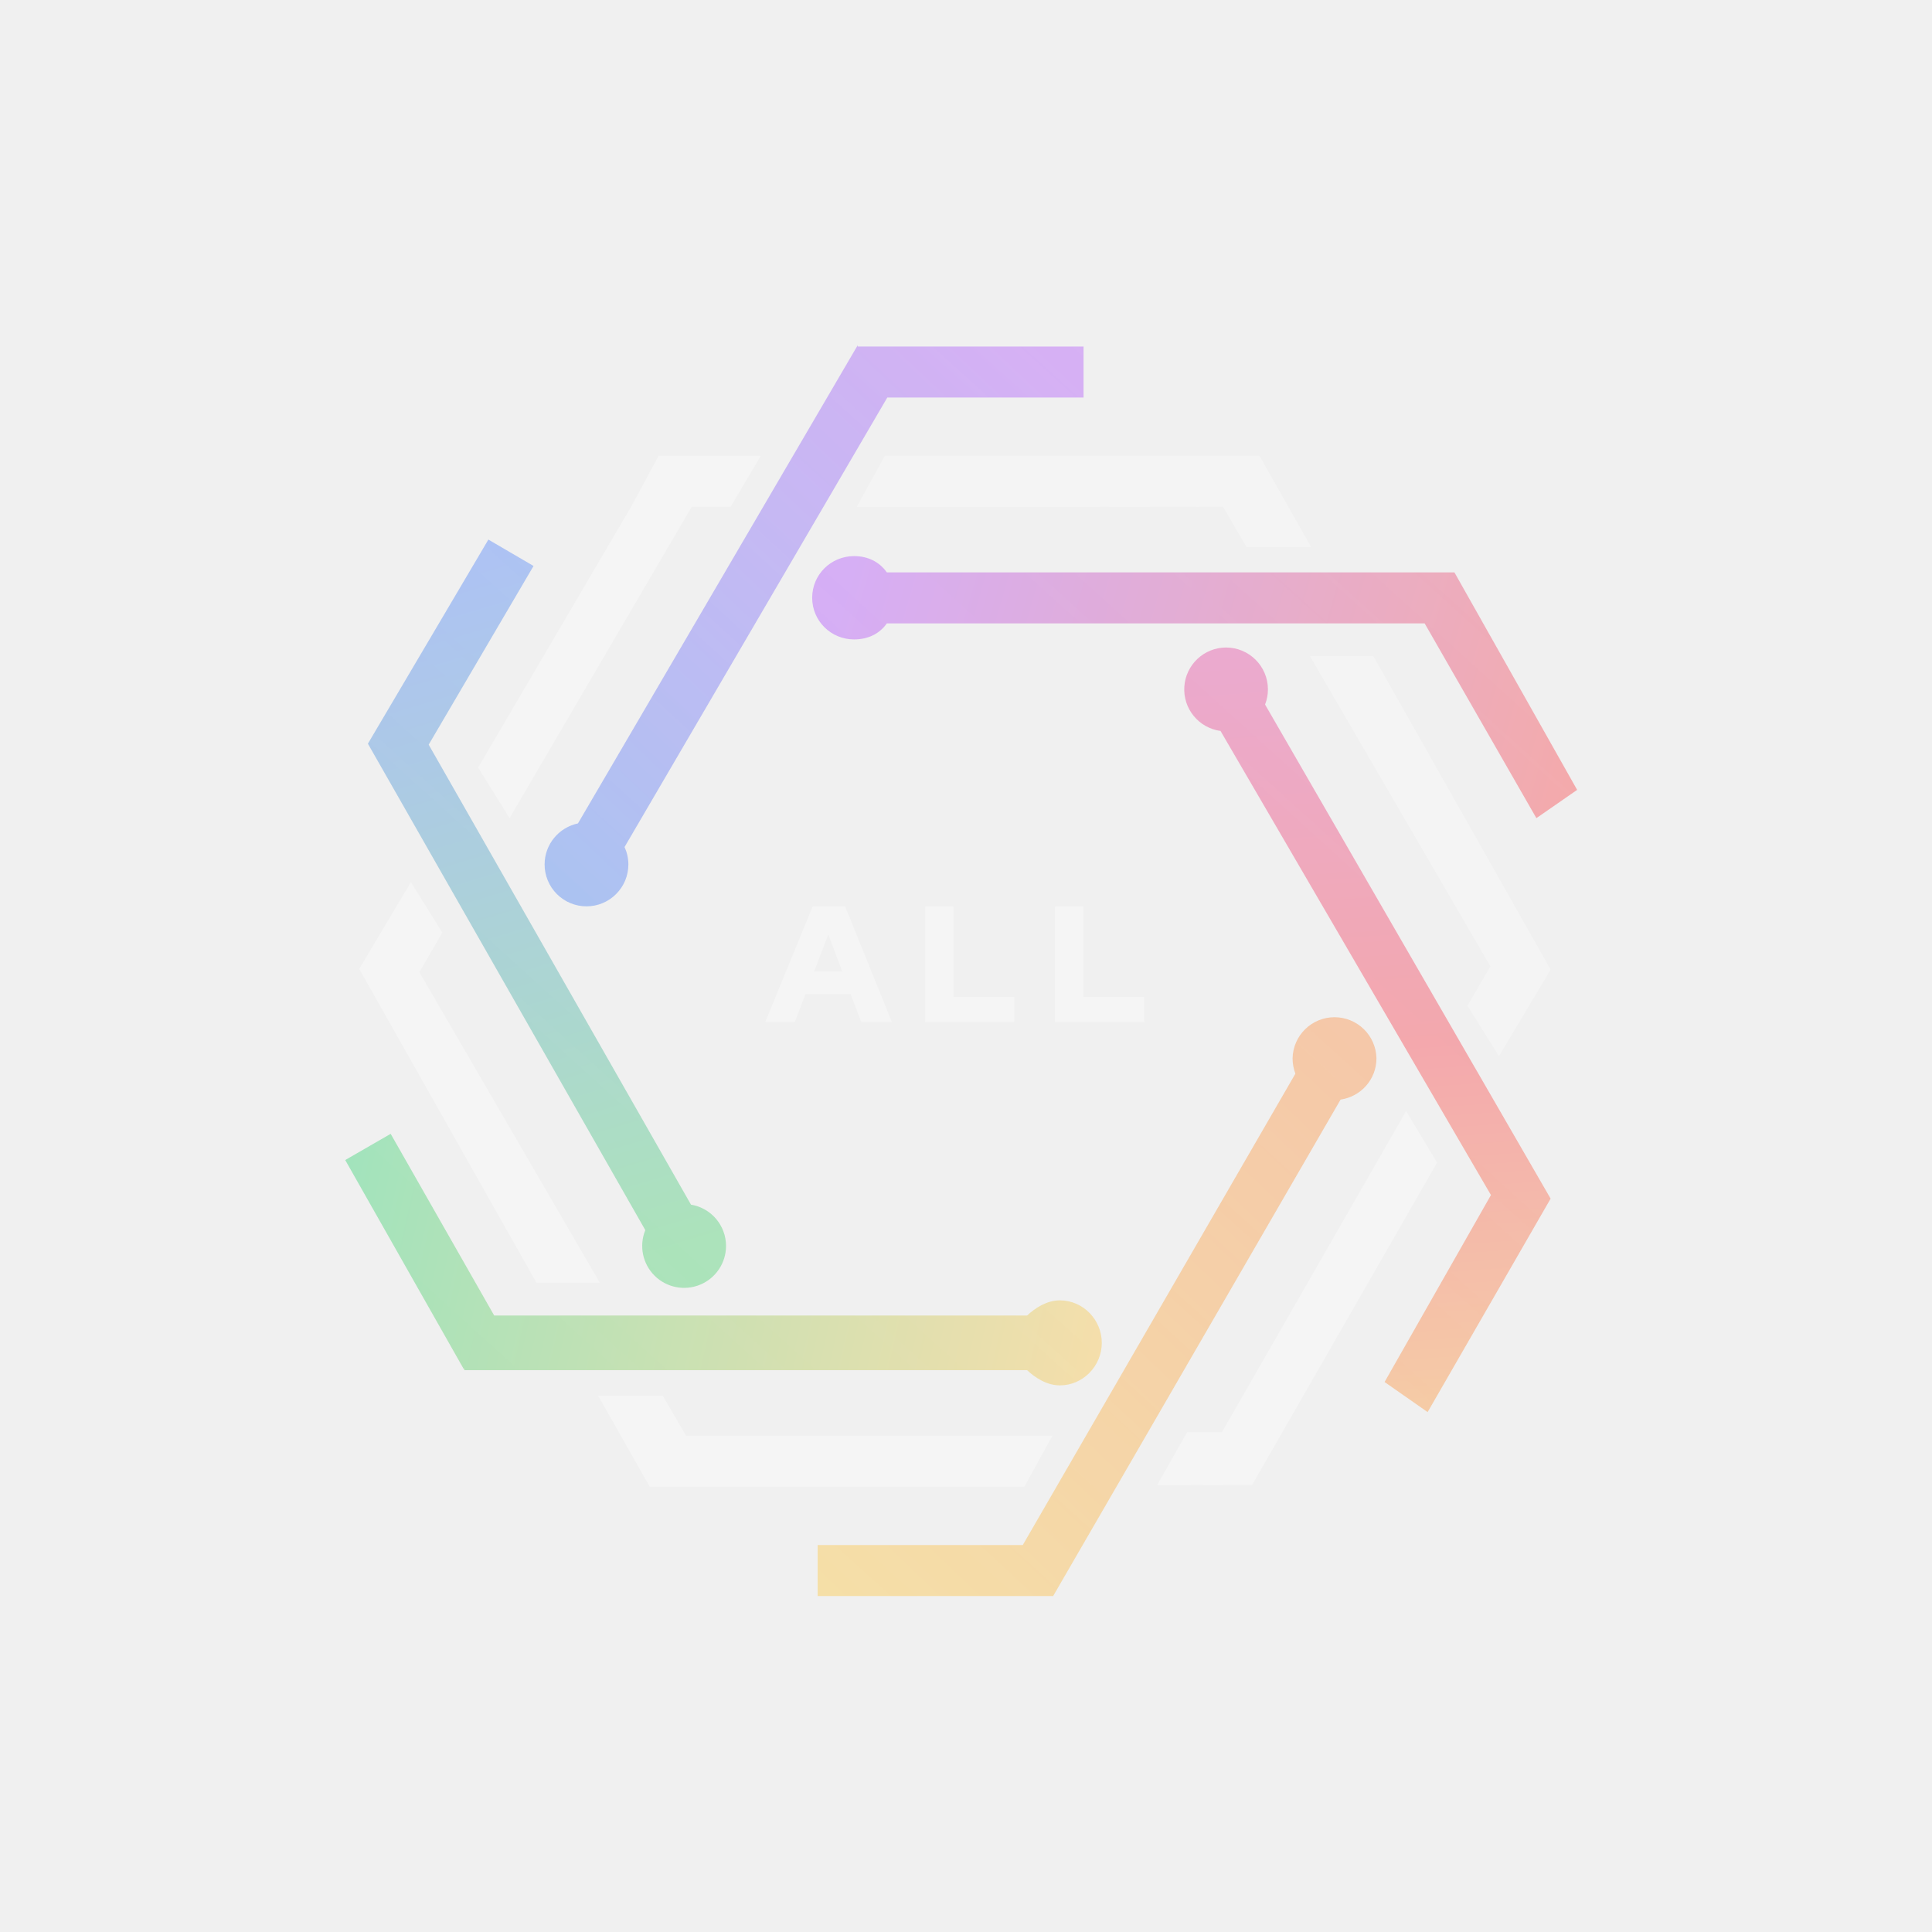
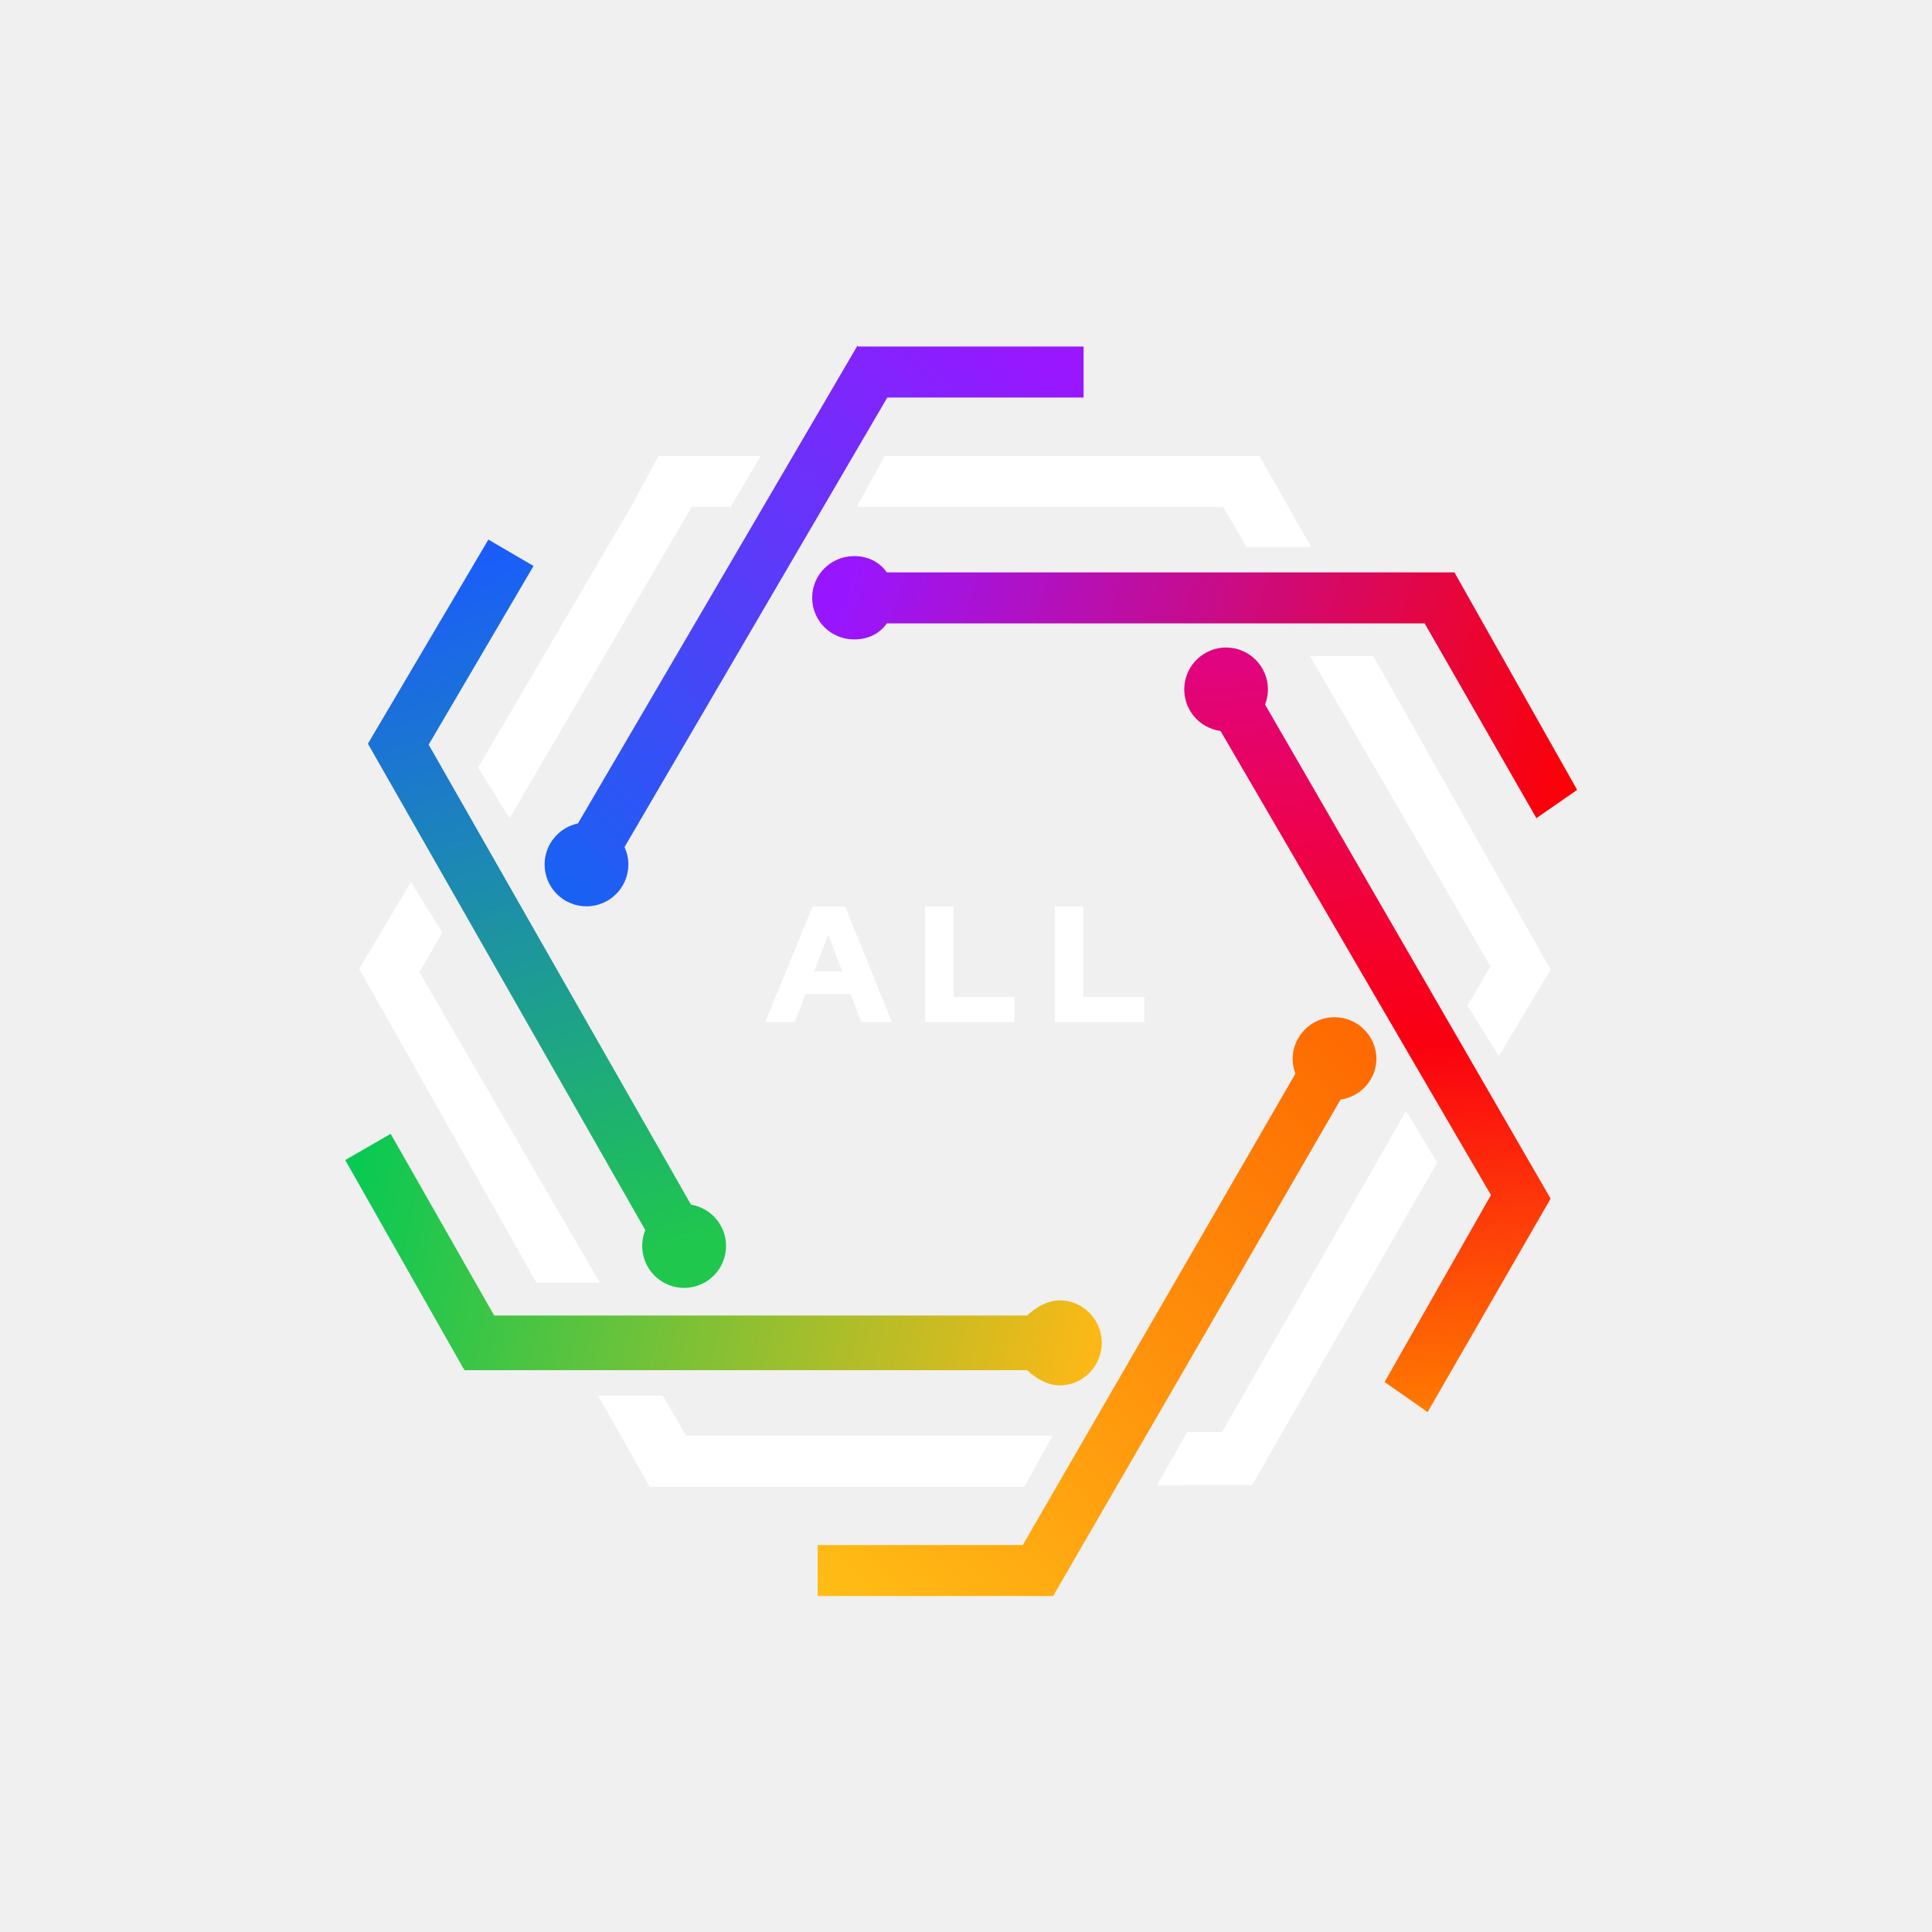
<svg xmlns="http://www.w3.org/2000/svg" width="234" height="234" fill="none">
-   <mask id="mask0" maskUnits="userSpaceOnUse" x="0" y="0" width="234" height="234">
-     <rect x=".802" y=".802" width="232.397" height="232.397" rx="50" fill="url(#paint0_linear)" />
-   </mask>
-   <g mask="url(#mask0)">
-     <path d="M151.646 179.866l22.419-39.052-3.76-6.25-22.303 38.89h-4.217l-3.646 6.429 11.507-.017zM57.907 92.967l3.813 6.125 22.063-37.706h4.71l3.656-6.177H79.761l-3.334 6.177-18.52 31.581zm45.864-31.581h44.371l2.823 4.853h7.828l-6.251-11.03h-45.37l-3.401 6.177zm23.696 112.509h-44.37l-2.825-4.853h-7.827l6.25 11.03h45.371l3.401-6.177zm31.199-94.42l21.855 37.567-2.783 4.769 3.812 6.099 6.257-10.469-21.469-37.966h-7.672zM72.65 155.364l-21.855-37.617 2.783-4.794-3.812-6.111-6.257 10.512 21.47 38.01h7.672z" fill="#fff" />
-     <path d="M153.57 83.502a5.077 5.077 0 00-5.078-5.077 5.076 5.076 0 00-.665 10.106l32.754 56.211-12.883 22.644 5.213 3.644 14.896-25.854-34.584-59.843a5.04 5.04 0 00.347-1.831z" fill="url(#paint1_linear)" />
-     <path d="M103.447 67.355c-2.804 0-5.077 2.24-5.077 5.045 0 2.805 2.273 5.045 5.077 5.045 1.605 0 3.034-.618 3.964-1.941h65.14l13.533 23.587 4.937-3.422-14.863-26.342h-68.747c-.93-1.324-2.359-1.972-3.964-1.972z" fill="url(#paint2_linear)" />
-     <path d="M70.002 99.73c-2.3.484-4.04 2.522-4.04 4.967a5.071 5.071 0 005.071 5.077 5.074 5.074 0 005.074-5.077c0-.753-.17-1.463-.464-2.106l31.825-54.442h23.772v-6.177h-27.356v-.159L70.002 99.73z" fill="url(#paint3_linear)" />
-     <path d="M78.158 148.99a5.077 5.077 0 109.778 1.917 5.072 5.072 0 00-4.245-5.002l-31.77-55.714 12.7-21.641-5.469-3.197-14.587 24.713.007.01-.008.004 33.594 58.91z" fill="url(#paint4_linear)" />
-     <path d="M166.712 128.182a5.079 5.079 0 00-10.156 0c0 .642.124 1.293.341 1.858l-33.02 57.092H99.031v6.177h28.498l.002.041 34.836-60.17c2.456-.357 4.345-2.444 4.345-4.998z" fill="url(#paint5_linear)" />
-     <path d="M124.404 165.954c.931.882 2.36 1.84 3.965 1.84 2.804 0 5.077-2.345 5.077-5.149s-2.273-5.148-5.077-5.148c-1.605 0-3.034.956-3.965 1.838H59.856l-12.54-22.008-5.503 3.174 14.342 25.294.078-.024v.183h68.171z" fill="url(#paint6_linear)" />
-     <path d="M92.685 123.785l5.74-14h3.94l5.66 14h-3.72l-1.28-3.38h-5.46l-1.3 3.38h-3.58zm5.92-6.12h3.4l-1.68-4.48-1.72 4.48zm13.439 6.12v-14h3.44v10.96h7.38v3.04h-10.82zm15.734 0v-14h3.44v10.96h7.38v3.04h-10.82z" fill="#fff" />
-   </g>
+   <path d="M151.646 179.866l22.419-39.052-3.76-6.25-22.303 38.89h-4.217l-3.646 6.429 11.507-.017zM57.907 92.967l3.813 6.125 22.063-37.706h4.71l3.656-6.177H79.761l-3.334 6.177-18.52 31.581zm45.864-31.581h44.371l2.823 4.853h7.828l-6.251-11.03h-45.37l-3.401 6.177zm23.696 112.509h-44.37l-2.825-4.853h-7.827l6.25 11.03h45.371l3.401-6.177zm31.199-94.42l21.855 37.567-2.783 4.769 3.812 6.099 6.257-10.469-21.469-37.966h-7.672zM72.65 155.364l-21.855-37.617 2.783-4.794-3.812-6.111-6.257 10.512 21.47 38.01h7.672z" fill="#fff" />
+   <path d="M153.57 83.502a5.077 5.077 0 00-5.078-5.077 5.076 5.076 0 00-.665 10.106l32.754 56.211-12.883 22.644 5.213 3.644 14.896-25.854-34.584-59.843a5.04 5.04 0 00.347-1.831z" fill="url(#paint1_linear)" />
+   <path d="M103.447 67.355c-2.804 0-5.077 2.24-5.077 5.045 0 2.805 2.273 5.045 5.077 5.045 1.605 0 3.034-.618 3.964-1.941h65.14l13.533 23.587 4.937-3.422-14.863-26.342h-68.747c-.93-1.324-2.359-1.972-3.964-1.972z" fill="url(#paint2_linear)" />
+   <path d="M70.002 99.73c-2.3.484-4.04 2.522-4.04 4.967a5.071 5.071 0 005.071 5.077 5.074 5.074 0 005.074-5.077c0-.753-.17-1.463-.464-2.106l31.825-54.442h23.772v-6.177h-27.356v-.159L70.002 99.73z" fill="url(#paint3_linear)" />
+   <path d="M78.158 148.99a5.077 5.077 0 109.778 1.917 5.072 5.072 0 00-4.245-5.002l-31.77-55.714 12.7-21.641-5.469-3.197-14.587 24.713.007.01-.008.004 33.594 58.91z" fill="url(#paint4_linear)" />
+   <path d="M166.712 128.182a5.079 5.079 0 00-10.156 0c0 .642.124 1.293.341 1.858l-33.02 57.092H99.031v6.177h28.498l.002.041 34.836-60.17c2.456-.357 4.345-2.444 4.345-4.998z" fill="url(#paint5_linear)" />
+   <path d="M124.404 165.954c.931.882 2.36 1.84 3.965 1.84 2.804 0 5.077-2.345 5.077-5.149s-2.273-5.148-5.077-5.148c-1.605 0-3.034.956-3.965 1.838H59.856l-12.54-22.008-5.503 3.174 14.342 25.294.078-.024v.183h68.171z" fill="url(#paint6_linear)" />
+   <path d="M92.685 123.785l5.74-14h3.94l5.66 14h-3.72l-1.28-3.38h-5.46l-1.3 3.38h-3.58zm5.92-6.12h3.4l-1.68-4.48-1.72 4.48zm13.439 6.12v-14h3.44v10.96h7.38v3.04h-10.82zm15.734 0v-14h3.44v10.96h7.38v3.04h-10.82z" fill="#fff" />
  <defs>
    <linearGradient id="paint0_linear" x1="213.321" y1=".802" x2="8.885" y2="226.67" gradientUnits="userSpaceOnUse">
      <stop stop-color="#9916FF" />
      <stop offset=".991" stop-color="#1961F3" />
    </linearGradient>
    <linearGradient id="paint1_linear" x1="165.611" y1="78.425" x2="172.168" y2="170.944" gradientUnits="userSpaceOnUse">
      <stop stop-color="#E00480" />
      <stop offset=".521" stop-color="#FB0010" />
      <stop offset="1" stop-color="#FF7A00" />
    </linearGradient>
    <linearGradient id="paint2_linear" x1="101.788" y1="73.637" x2="191.139" y2="99.34" gradientUnits="userSpaceOnUse">
      <stop stop-color="#9816FF" />
      <stop offset="1" stop-color="red" />
    </linearGradient>
    <linearGradient id="paint3_linear" x1="125.656" y1="41.813" x2="65.681" y2="105.461" gradientUnits="userSpaceOnUse">
      <stop stop-color="#9916FF" />
      <stop offset=".991" stop-color="#1961F3" />
    </linearGradient>
    <linearGradient id="paint4_linear" x1="57.113" y1="65.07" x2="82.817" y2="150.749" gradientUnits="userSpaceOnUse">
      <stop stop-color="#1A5AFF" />
      <stop offset="1" stop-color="#1FC74D" />
    </linearGradient>
    <linearGradient id="paint5_linear" x1="162.988" y1="126.269" x2="98.729" y2="193.588" gradientUnits="userSpaceOnUse">
      <stop stop-color="#FE6B02" />
      <stop offset="1" stop-color="#FFBE16" />
    </linearGradient>
    <linearGradient id="paint6_linear" x1="133.612" y1="163.601" x2="41.813" y2="142.793" gradientUnits="userSpaceOnUse">
      <stop stop-color="#FFB815" />
      <stop offset="1" stop-color="#06C954" />
    </linearGradient>
  </defs>
</svg>
